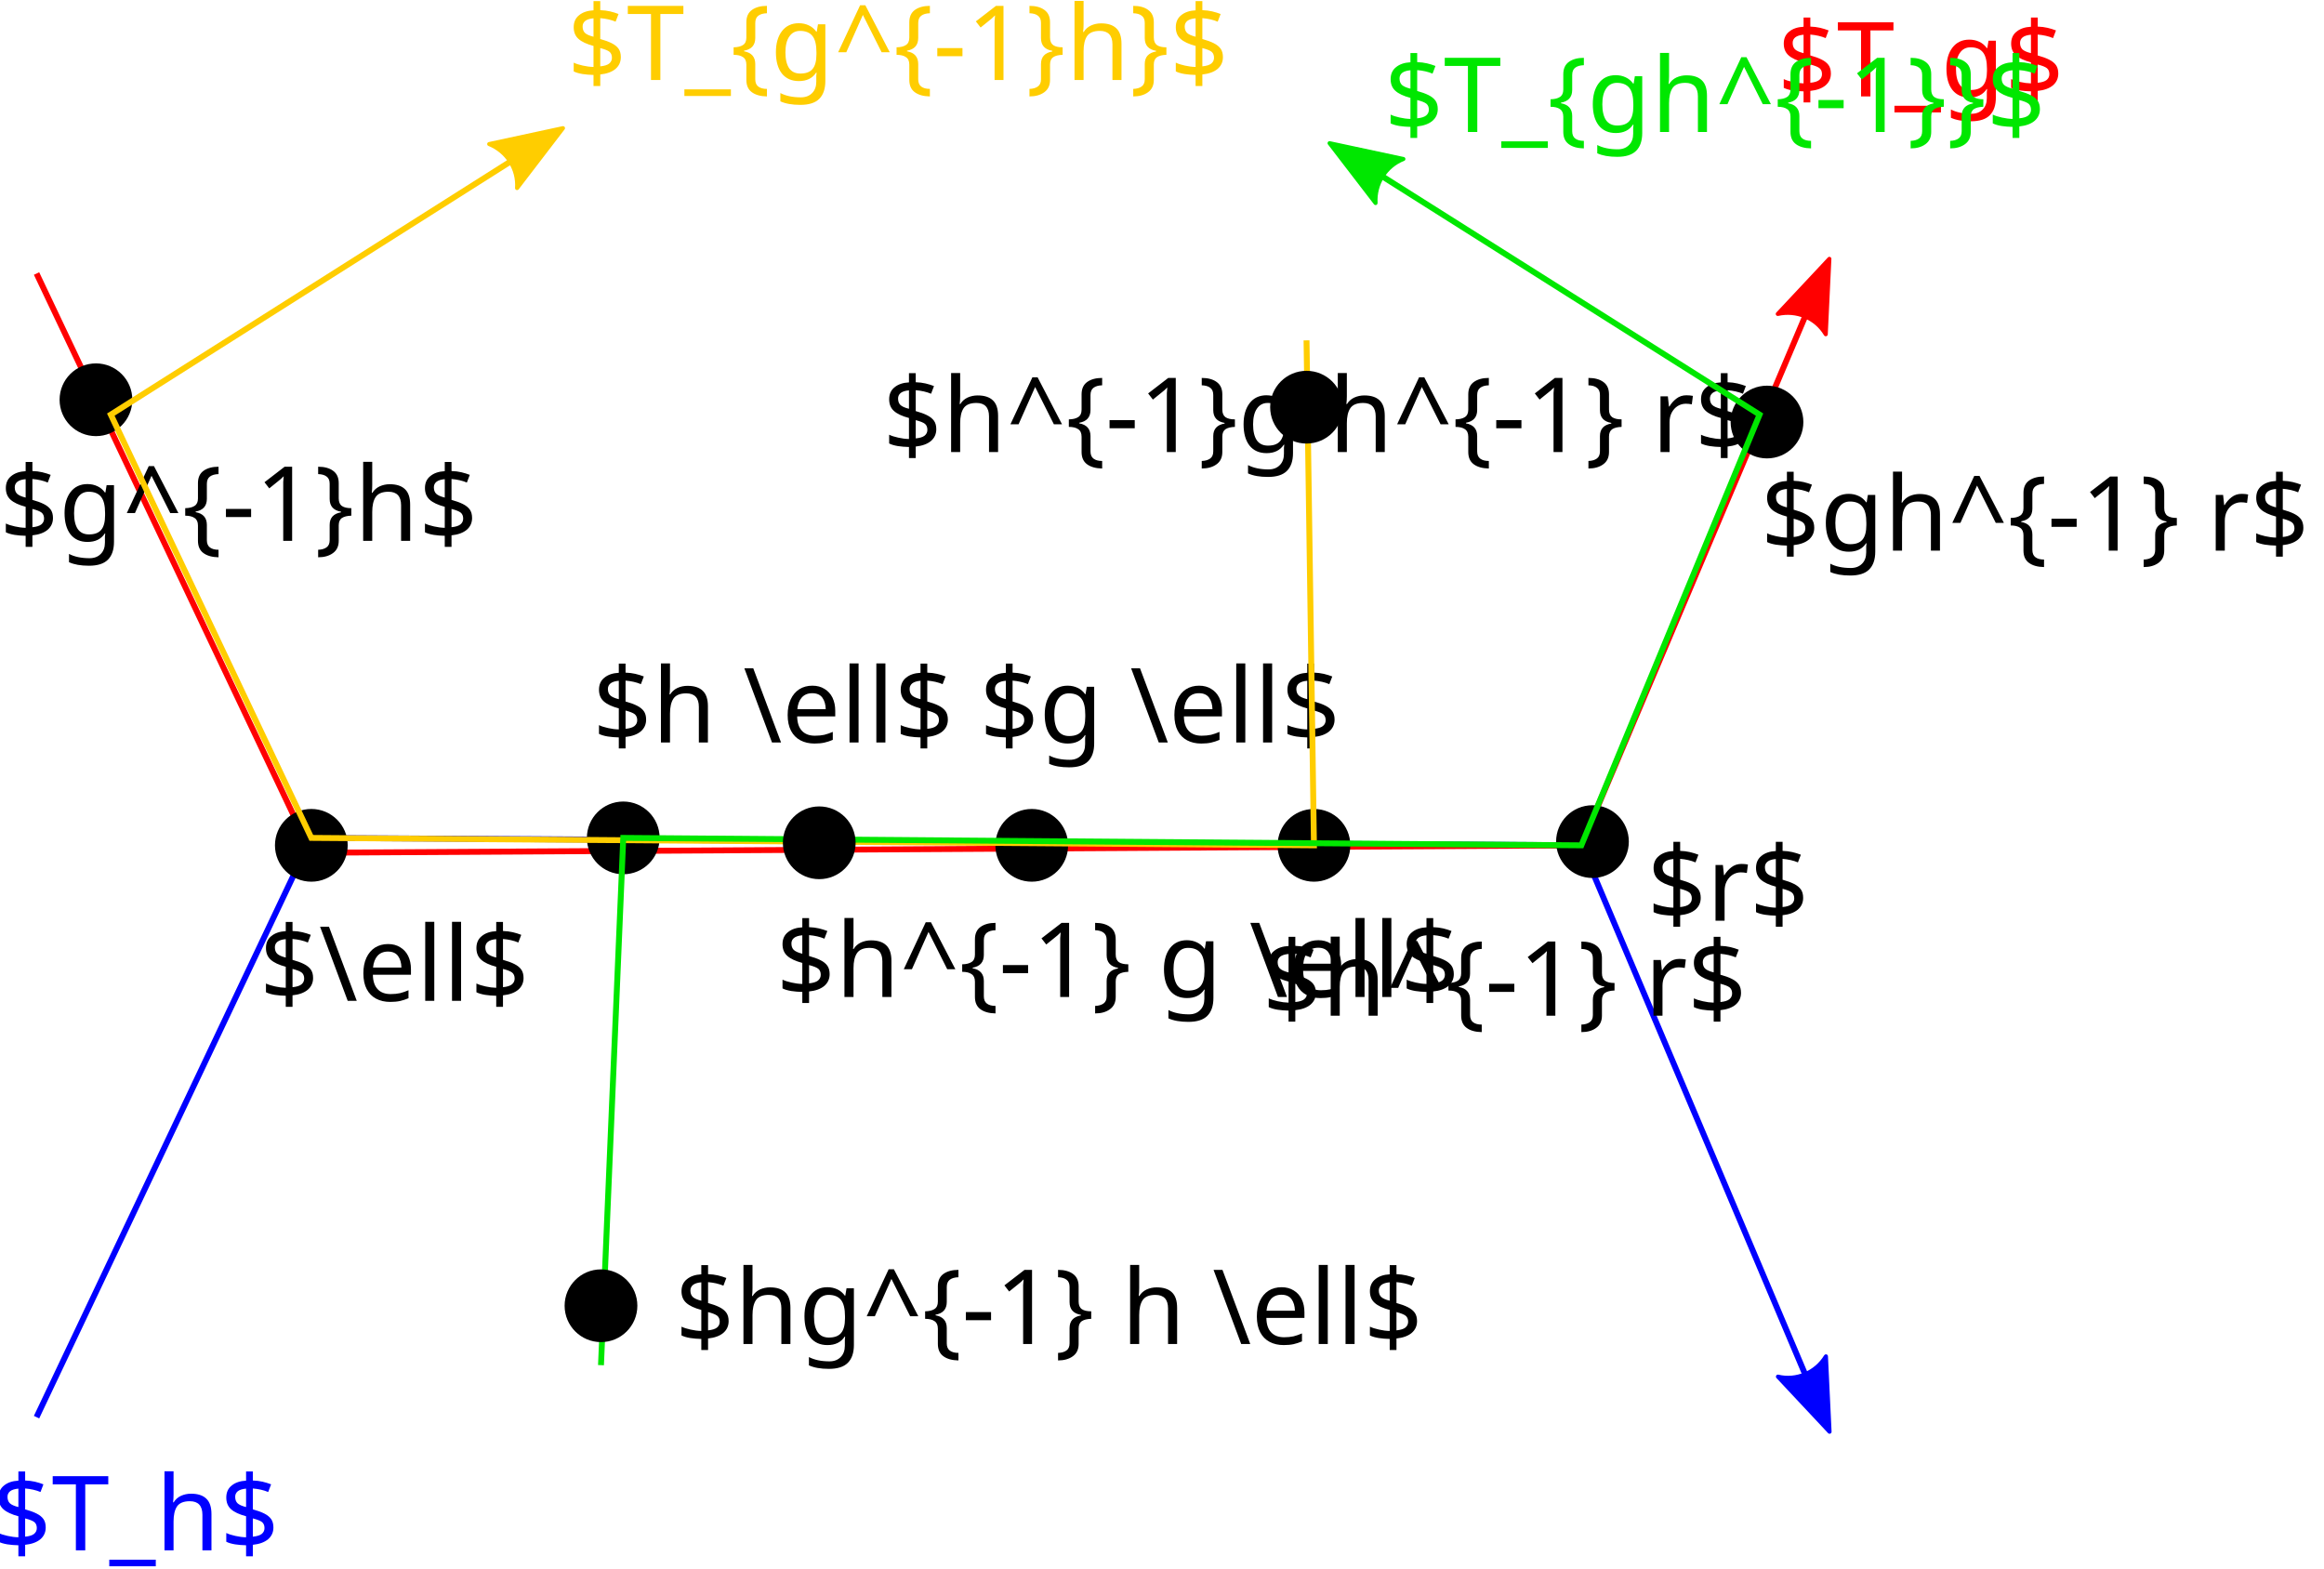
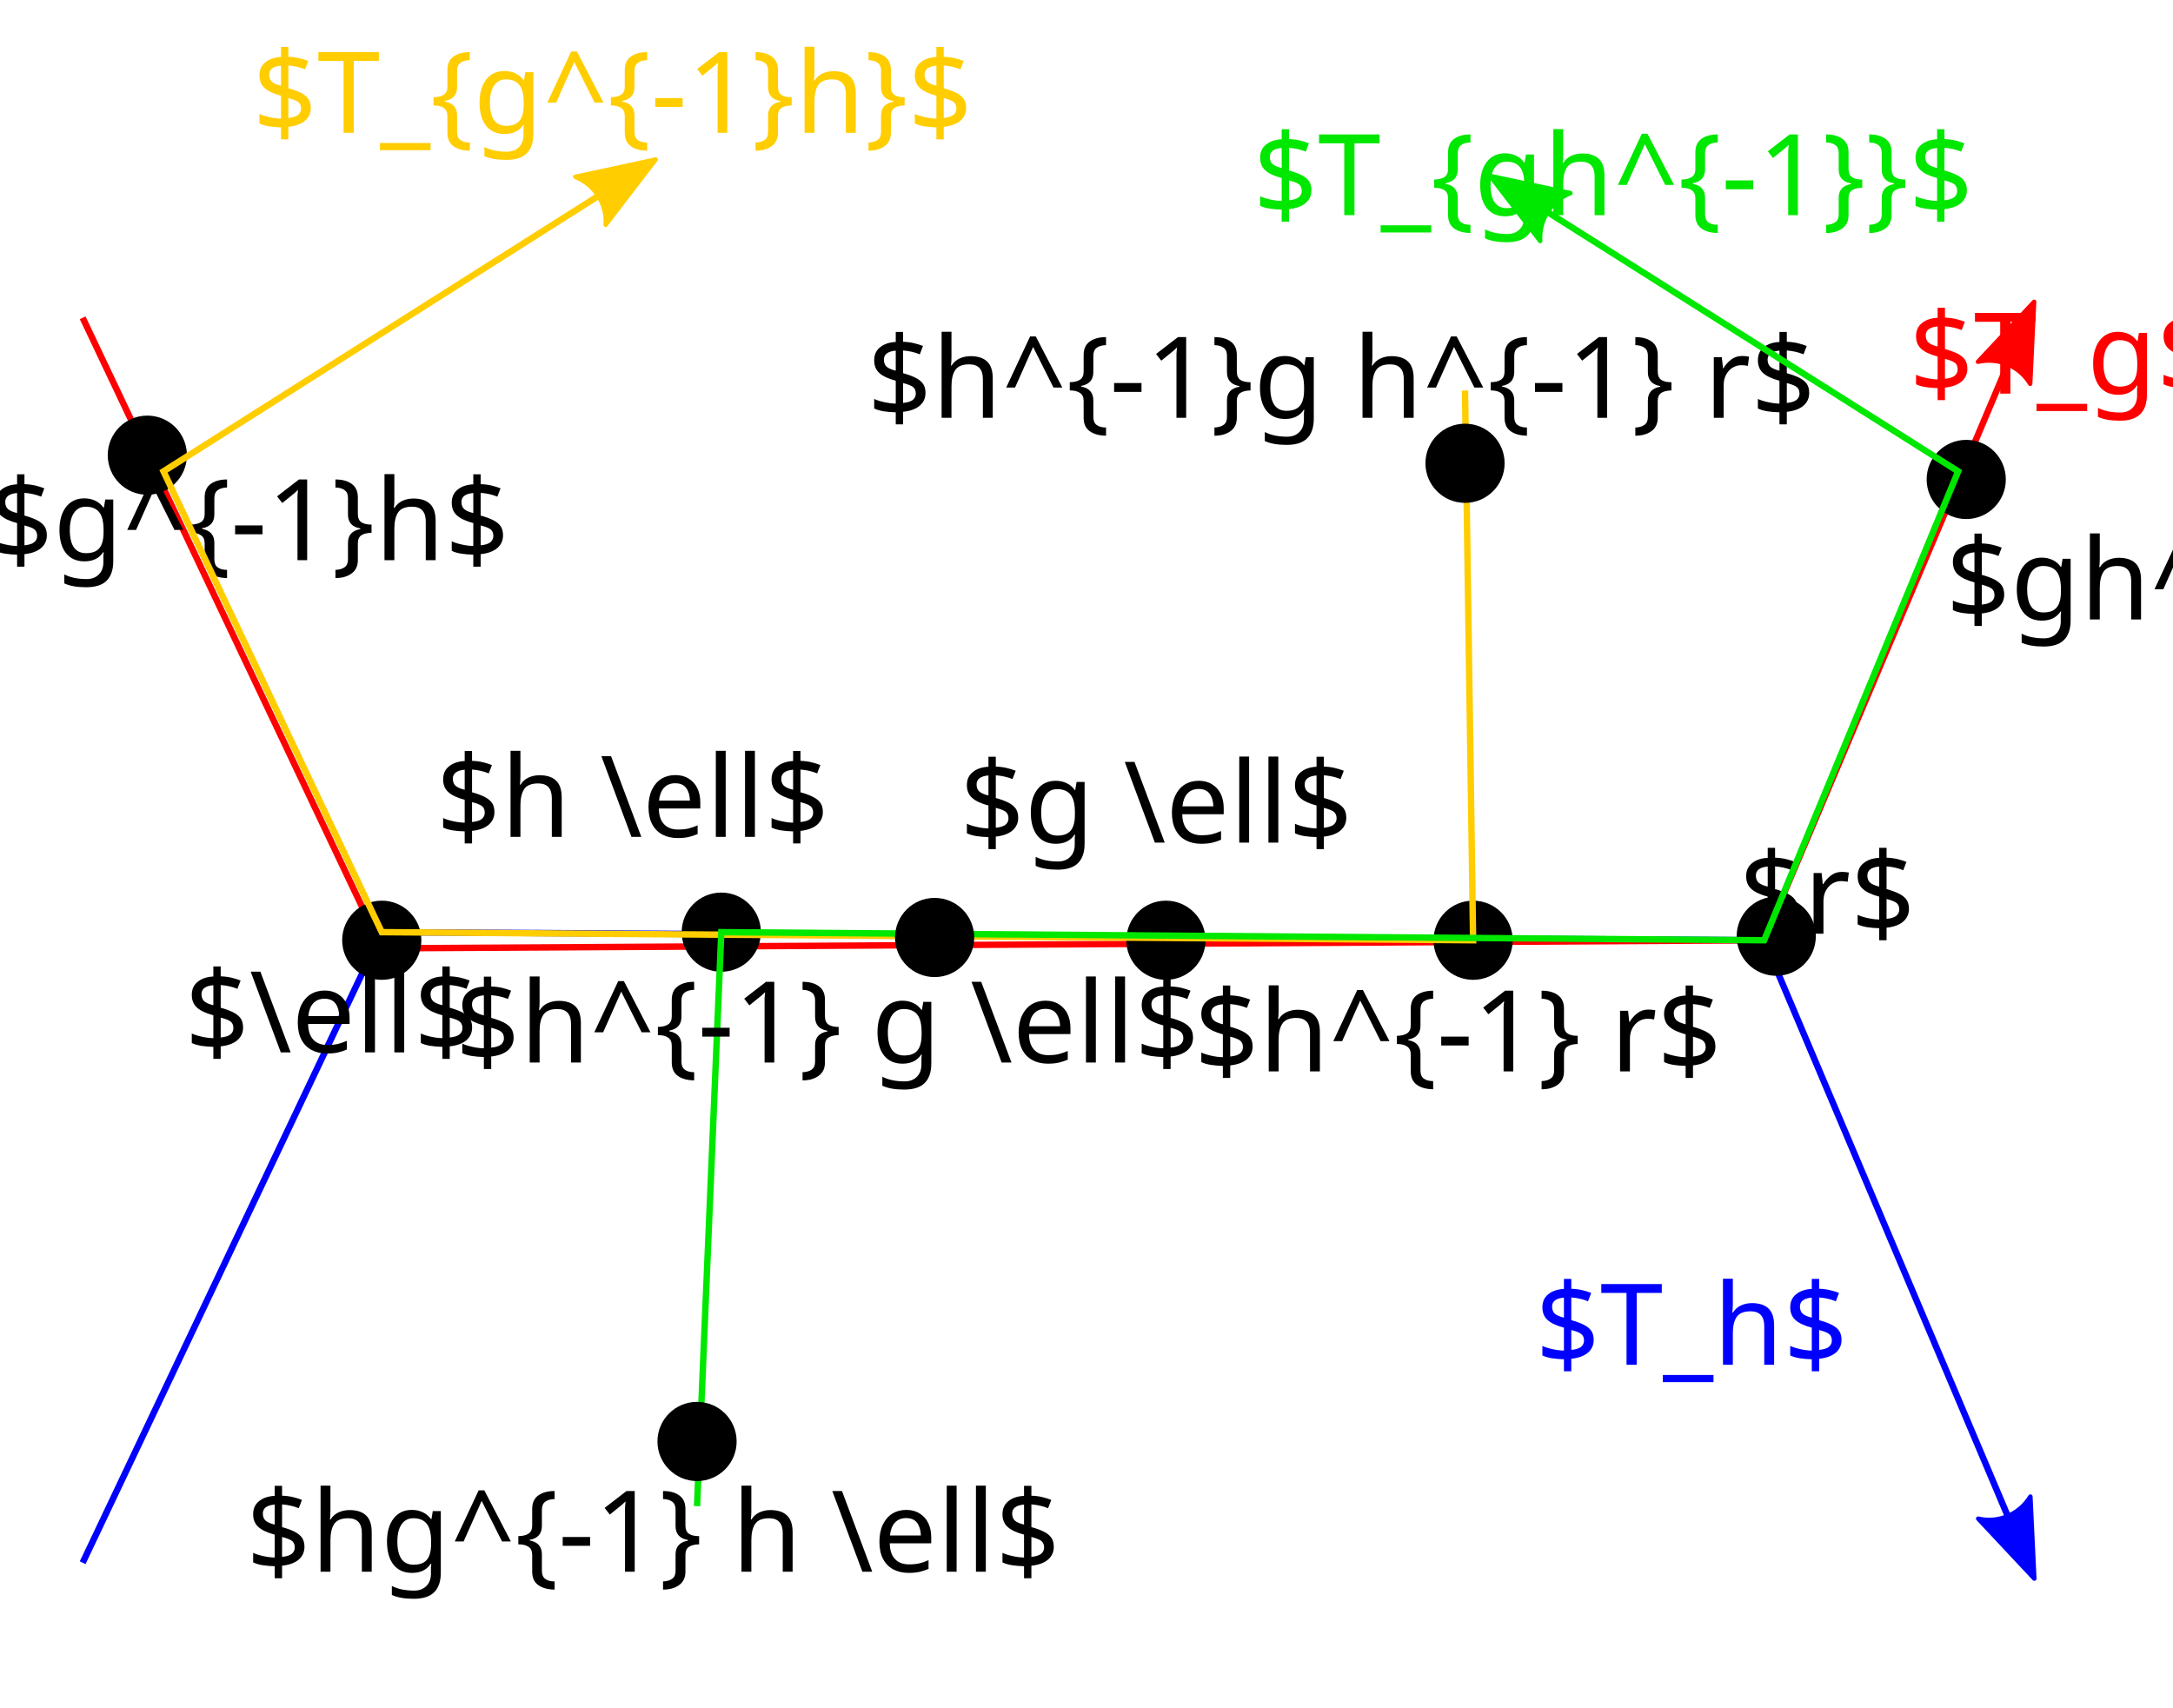
- <svg xmlns="http://www.w3.org/2000/svg" width="236.552mm" height="159.688mm" viewBox="0 0 236.552 159.688" version="1.1" id="svg8">
+ <svg xmlns="http://www.w3.org/2000/svg" width="8in" height="6.287in" viewBox="0 0 203.2 159.69" version="1.1" id="svg8">
  <defs id="defs2">
    <marker style="overflow:visible" id="marker1590" refX="0" refY="0" orient="auto">
      <path transform="matrix(-1.1,0,0,-1.1,-1.1,0)" d="M 8.719,4.034 -2.207,0.016 8.719,-4.002 c -1.745,2.372 -1.735,5.617 -6e-7,8.035 z" style="fill:#00e700;fill-opacity:1;fill-rule:evenodd;stroke:#00e700;stroke-width:0.625;stroke-linejoin:round;stroke-opacity:1" id="path1588" />
    </marker>
    <marker style="overflow:visible" id="marker1420" refX="0" refY="0" orient="auto">
      <path transform="matrix(-1.1,0,0,-1.1,-1.1,0)" d="M 8.719,4.034 -2.207,0.016 8.719,-4.002 c -1.745,2.372 -1.735,5.617 -6e-7,8.035 z" style="fill:#ffcd00;fill-opacity:1;fill-rule:evenodd;stroke:#ffcd00;stroke-width:0.625;stroke-linejoin:round;stroke-opacity:1" id="path1418" />
    </marker>
    <marker style="overflow:visible" id="Arrow2Lend" refX="0" refY="0" orient="auto">
      <path transform="matrix(-1.1,0,0,-1.1,-1.1,0)" d="M 8.719,4.034 -2.207,0.016 8.719,-4.002 c -1.745,2.372 -1.735,5.617 -6e-7,8.035 z" style="fill:#0000ff;fill-opacity:1;fill-rule:evenodd;stroke:#0000ff;stroke-width:0.625;stroke-linejoin:round;stroke-opacity:1" id="path856" />
    </marker>
    <marker style="overflow:visible" id="Arrow2Lend-0" refX="0" refY="0" orient="auto">
      <path transform="matrix(-1.1,0,0,-1.1,-1.1,0)" d="M 8.719,4.034 -2.207,0.016 8.719,-4.002 c -1.745,2.372 -1.735,5.617 -6e-7,8.035 z" style="fill:#ff0000;fill-opacity:1;fill-rule:evenodd;stroke:#ff0000;stroke-width:0.625;stroke-linejoin:round;stroke-opacity:1" id="path856-1" />
    </marker>
  </defs>
  <g id="layer1" transform="translate(-9.13169,-37.16829)">
-     <path style="fill:none;stroke:#0000ff;stroke-width:0.6;stroke-linecap:butt;stroke-linejoin:miter;stroke-miterlimit:4;stroke-dasharray:none;stroke-opacity:1;marker-end:url(#Arrow2Lend)" d="m 12.851,181.429 27.97,-58.964 129.268,0.756 24.946,58.964" id="path10" />
-     <path style="fill:none;stroke:#ff0000;stroke-width:0.6;stroke-linecap:butt;stroke-linejoin:miter;stroke-miterlimit:4;stroke-dasharray:none;stroke-opacity:1;marker-end:url(#Arrow2Lend-0)" d="M 12.851,65.012 40.821,123.976 170.089,123.22 195.036,64.256" id="path10-5" />
-     <circle style="stroke:#000000;stroke-width:0.6;stroke-miterlimit:4;stroke-dasharray:none;stroke-opacity:1" id="path1219" cx="171.223" cy="122.842" r="3.402" />
-     <circle style="stroke:#000000;stroke-width:0.6;stroke-miterlimit:4;stroke-dasharray:none;stroke-opacity:1" id="path1219-9" cx="40.821" cy="123.22" r="3.402" />
-     <circle style="stroke:#000000;stroke-width:0.6;stroke-miterlimit:4;stroke-dasharray:none;stroke-opacity:1" id="path1219-5" cx="72.571" cy="122.464" r="3.402" />
-     <circle style="stroke:#000000;stroke-width:0.6;stroke-miterlimit:4;stroke-dasharray:none;stroke-opacity:1" id="path1219-6" cx="114.149" cy="123.22" r="3.402" />
-     <circle style="stroke:#000000;stroke-width:0.6;stroke-miterlimit:4;stroke-dasharray:none;stroke-opacity:1" id="path1219-1" cx="142.875" cy="123.22" r="3.402" />
-     <circle style="stroke:#000000;stroke-width:0.6;stroke-miterlimit:4;stroke-dasharray:none;stroke-opacity:1" id="path1219-2" cx="18.899" cy="77.863" r="3.402" />
-     <circle style="stroke:#000000;stroke-width:0.6;stroke-miterlimit:4;stroke-dasharray:none;stroke-opacity:1" id="path1219-94" cx="188.988" cy="80.131" r="3.402" />
-     <text xml:space="preserve" style="font-style:normal;font-weight:normal;font-size:10.583px;line-height:1.25;font-family:sans-serif;fill:#000000;fill-opacity:1;stroke:none;stroke-width:0.265" x="9.071" y="92.226" id="text1288">
-       <tspan id="tspan1286" x="9.071" y="92.226" style="stroke-width:0.265">$g^{-1}h$</tspan>
+     <path style="fill:none;stroke:#0000ff;stroke-width:0.6;stroke-linecap:butt;stroke-linejoin:miter;stroke-miterlimit:4;stroke-dasharray:none;stroke-opacity:1;marker-end:url(#Arrow2Lend)" d="m 16.86,183.299 27.97,-58.964 129.268,0.756 24.946,58.964" id="path10" />
+     <path style="fill:none;stroke:#ff0000;stroke-width:0.6;stroke-linecap:butt;stroke-linejoin:miter;stroke-miterlimit:4;stroke-dasharray:none;stroke-opacity:1;marker-end:url(#Arrow2Lend-0)" d="M 16.86,66.883 44.83,125.847 174.098,125.091 199.045,66.127" id="path10-5" />
+     <circle style="stroke:#000000;stroke-width:0.6;stroke-miterlimit:4;stroke-dasharray:none;stroke-opacity:1" id="path1219" cx="175.232" cy="124.713" r="3.402" />
+     <circle style="stroke:#000000;stroke-width:0.6;stroke-miterlimit:4;stroke-dasharray:none;stroke-opacity:1" id="path1219-9" cx="44.83" cy="125.091" r="3.402" />
+     <circle style="stroke:#000000;stroke-width:0.6;stroke-miterlimit:4;stroke-dasharray:none;stroke-opacity:1" id="path1219-5" cx="76.58" cy="124.335" r="3.402" />
+     <circle style="stroke:#000000;stroke-width:0.6;stroke-miterlimit:4;stroke-dasharray:none;stroke-opacity:1" id="path1219-6" cx="118.158" cy="125.091" r="3.402" />
+     <circle style="stroke:#000000;stroke-width:0.6;stroke-miterlimit:4;stroke-dasharray:none;stroke-opacity:1" id="path1219-1" cx="146.884" cy="125.091" r="3.402" />
+     <circle style="stroke:#000000;stroke-width:0.6;stroke-miterlimit:4;stroke-dasharray:none;stroke-opacity:1" id="path1219-2" cx="22.908" cy="79.734" r="3.402" />
+     <circle style="stroke:#000000;stroke-width:0.6;stroke-miterlimit:4;stroke-dasharray:none;stroke-opacity:1" id="path1219-94" cx="192.997" cy="82.002" r="3.402" />
+     <text xml:space="preserve" style="font-style:normal;font-weight:normal;font-size:10.583px;line-height:1.25;font-family:sans-serif;text-align:center;text-anchor:middle;fill:#000000;fill-opacity:1;stroke:none;stroke-width:0.265" x="39.295" y="89.553" id="text1288">
+       <tspan id="tspan1286" x="39.295" y="89.553" style="text-align:center;text-anchor:middle;stroke-width:0.265">$g^{-1}h$</tspan>
    </text>
-     <text xml:space="preserve" style="font-style:normal;font-weight:normal;font-size:10.583px;line-height:1.25;font-family:sans-serif;fill:#000000;fill-opacity:1;stroke:none;stroke-width:0.265" x="35.545" y="139.051" id="text1288-9">
-       <tspan id="tspan1286-1" x="35.545" y="139.051" style="stroke-width:0.265">$\ell$</tspan>
+     <text xml:space="preserve" style="font-style:normal;font-weight:normal;font-size:10.583px;line-height:1.25;font-family:sans-serif;text-align:center;text-anchor:middle;fill:#000000;fill-opacity:1;stroke:none;stroke-width:0.265" x="47.025" y="135.576" id="text1288-9">
+       <tspan id="tspan1286-1" x="47.025" y="135.576" style="text-align:center;text-anchor:middle;stroke-width:0.265">$\ell$</tspan>
    </text>
-     <text xml:space="preserve" style="font-style:normal;font-weight:normal;font-size:10.583px;line-height:1.25;font-family:sans-serif;fill:#000000;fill-opacity:1;stroke:none;stroke-width:0.265" x="176.791" y="130.895" id="text1288-9-6">
-       <tspan id="tspan1286-1-9" x="176.791" y="130.895" style="stroke-width:0.265">$r$</tspan>
+     <text xml:space="preserve" style="font-style:normal;font-weight:normal;font-size:10.583px;line-height:1.25;font-family:sans-serif;text-align:center;text-anchor:middle;fill:#000000;fill-opacity:1;stroke:none;stroke-width:0.265" x="186.881" y="124.481" id="text1288-9-6">
+       <tspan id="tspan1286-1-9" x="186.881" y="124.481" style="text-align:center;text-anchor:middle;stroke-width:0.265">$r$</tspan>
    </text>
-     <text xml:space="preserve" style="font-style:normal;font-weight:normal;font-size:10.583px;line-height:1.25;font-family:sans-serif;fill:#000000;fill-opacity:1;stroke:none;stroke-width:0.265" x="69.445" y="112.752" id="text1288-9-4">
-       <tspan id="tspan1286-1-8" x="69.445" y="112.752" style="stroke-width:0.265">$h \ell$</tspan>
+     <text xml:space="preserve" style="font-style:normal;font-weight:normal;font-size:10.583px;line-height:1.25;font-family:sans-serif;text-align:center;text-anchor:middle;fill:#000000;fill-opacity:1;stroke:none;stroke-width:0.265" x="75.177" y="115.425" id="text1288-9-4">
+       <tspan id="tspan1286-1-8" x="75.177" y="115.425" style="text-align:center;text-anchor:middle;stroke-width:0.265">$h \ell$</tspan>
    </text>
-     <text xml:space="preserve" style="font-style:normal;font-weight:normal;font-size:10.583px;line-height:1.25;font-family:sans-serif;fill:#000000;fill-opacity:1;stroke:none;stroke-width:0.265" x="108.838" y="112.752" id="text1288-9-4-0">
-       <tspan id="tspan1286-1-8-7" x="108.838" y="112.752" style="stroke-width:0.265">$g \ell$</tspan>
+     <text xml:space="preserve" style="font-style:normal;font-weight:normal;font-size:10.583px;line-height:1.25;font-family:sans-serif;text-align:center;text-anchor:middle;fill:#000000;fill-opacity:1;stroke:none;stroke-width:0.265" x="124.139" y="115.96" id="text1288-9-4-0">
+       <tspan id="tspan1286-1-8-7" x="124.139" y="115.96" style="text-align:center;text-anchor:middle;stroke-width:0.265">$g \ell$</tspan>
    </text>
-     <text xml:space="preserve" style="font-style:normal;font-weight:normal;font-size:10.583px;line-height:1.25;font-family:sans-serif;fill:#000000;fill-opacity:1;stroke:none;stroke-width:0.265" x="137.616" y="140.562" id="text1288-9-4-0-8">
-       <tspan id="tspan1286-1-8-7-1" x="137.616" y="140.562" style="stroke-width:0.265">$h^{-1} r$</tspan>
+     <text xml:space="preserve" style="font-style:normal;font-weight:normal;font-size:10.583px;line-height:1.25;font-family:sans-serif;text-align:center;text-anchor:middle;fill:#000000;fill-opacity:1;stroke:none;stroke-width:0.265" x="152.357" y="137.355" id="text1288-9-4-0-8">
+       <tspan id="tspan1286-1-8-7-1" x="152.357" y="137.355" style="text-align:center;text-anchor:middle;stroke-width:0.265">$h^{-1} r$</tspan>
    </text>
-     <path style="fill:none;stroke:#ffcd00;stroke-width:0.6;stroke-linecap:butt;stroke-linejoin:miter;stroke-miterlimit:4;stroke-dasharray:none;stroke-opacity:1;marker-end:url(#marker1420)" d="M 142.119,71.815 142.875,123.22 40.821,122.464 20.411,79.375 65.768,50.649" id="path1410" />
-     <circle style="stroke:#000000;stroke-width:0.6;stroke-miterlimit:4;stroke-dasharray:none;stroke-opacity:1" id="path1219-94-2" cx="142.119" cy="78.619" r="3.402" />
-     <text xml:space="preserve" style="font-style:normal;font-weight:normal;font-size:10.583px;line-height:1.25;font-family:sans-serif;fill:#000000;fill-opacity:1;stroke:none;stroke-width:0.265" x="98.979" y="83.19" id="text1288-9-4-0-8-5">
-       <tspan id="tspan1286-1-8-7-1-9" x="98.979" y="83.19" style="stroke-width:0.265">$h^{-1}g h^{-1} r$</tspan>
+     <path style="fill:none;stroke:#ffcd00;stroke-width:0.6;stroke-linecap:butt;stroke-linejoin:miter;stroke-miterlimit:4;stroke-dasharray:none;stroke-opacity:1;marker-end:url(#marker1420)" d="M 146.128,73.686 146.884,125.091 44.83,124.335 24.42,81.246 69.777,52.52" id="path1410" />
+     <circle style="stroke:#000000;stroke-width:0.6;stroke-miterlimit:4;stroke-dasharray:none;stroke-opacity:1" id="path1219-94-2" cx="146.128" cy="80.49" r="3.402" />
+     <text xml:space="preserve" style="font-style:normal;font-weight:normal;font-size:10.583px;line-height:1.25;font-family:sans-serif;text-align:center;text-anchor:middle;fill:#000000;fill-opacity:1;stroke:none;stroke-width:0.265" x="141.448" y="76.241" id="text1288-9-4-0-8-5">
+       <tspan id="tspan1286-1-8-7-1-9" x="141.448" y="76.241" style="text-align:center;text-anchor:middle;stroke-width:0.265">$h^{-1}g h^{-1} r$</tspan>
    </text>
-     <path style="fill:none;stroke:#00e700;stroke-width:0.6;stroke-linecap:butt;stroke-linejoin:miter;stroke-miterlimit:4;stroke-dasharray:none;stroke-opacity:1;marker-end:url(#marker1590)" d="m 70.304,176.137 2.268,-53.673 97.518,0.756 18.143,-43.845 -43.089,-27.214" id="path1580" />
-     <circle style="stroke:#000000;stroke-width:0.6;stroke-miterlimit:4;stroke-dasharray:none;stroke-opacity:1" id="path1219-94-2-4" cx="70.304" cy="170.089" r="3.402" />
-     <text xml:space="preserve" style="font-style:normal;font-weight:normal;font-size:10.583px;line-height:1.25;font-family:sans-serif;fill:#000000;fill-opacity:1;stroke:none;stroke-width:0.265" x="77.844" y="173.985" id="text1288-9-4-8">
-       <tspan id="tspan1286-1-8-2" x="77.844" y="173.985" style="stroke-width:0.265">$hg^{-1} h \ell$</tspan>
+     <path style="fill:none;stroke:#00e700;stroke-width:0.6;stroke-linecap:butt;stroke-linejoin:miter;stroke-miterlimit:4;stroke-dasharray:none;stroke-opacity:1;marker-end:url(#marker1590)" d="m 74.313,178.008 2.268,-53.673 97.518,0.756 18.143,-43.845 -43.089,-27.214" id="path1580" />
+     <circle style="stroke:#000000;stroke-width:0.6;stroke-miterlimit:4;stroke-dasharray:none;stroke-opacity:1" id="path1219-94-2-4" cx="74.313" cy="171.96" r="3.402" />
+     <text xml:space="preserve" style="font-style:normal;font-weight:normal;font-size:10.583px;line-height:1.25;font-family:sans-serif;text-align:center;text-anchor:middle;fill:#000000;fill-opacity:1;stroke:none;stroke-width:0.265" x="77.091" y="184.141" id="text1288-9-4-8">
+       <tspan id="tspan1286-1-8-2" x="77.091" y="184.141" style="text-align:center;text-anchor:middle;stroke-width:0.265">$hg^{-1} h \ell$</tspan>
    </text>
-     <text xml:space="preserve" style="font-style:normal;font-weight:normal;font-size:10.583px;line-height:1.25;font-family:sans-serif;fill:#0000ff;fill-opacity:1;stroke:none;stroke-width:0.265" x="8.331" y="194.991" id="text1288-2">
-       <tspan id="tspan1286-4" x="8.331" y="194.991" style="fill:#0000ff;fill-opacity:1;stroke-width:0.265">$T_h$</tspan>
+     <text xml:space="preserve" style="font-style:normal;font-weight:normal;font-size:10.583px;line-height:1.25;font-family:sans-serif;text-align:center;text-anchor:middle;fill:#0000ff;fill-opacity:1;stroke:none;stroke-width:0.265" x="174.203" y="164.79" id="text1288-2">
+       <tspan id="tspan1286-4" x="174.203" y="164.79" style="text-align:center;text-anchor:middle;fill:#0000ff;fill-opacity:1;stroke-width:0.265">$T_h$</tspan>
    </text>
-     <text xml:space="preserve" style="font-style:normal;font-weight:normal;font-size:10.583px;line-height:1.25;font-family:sans-serif;fill:#ff0000;fill-opacity:1;stroke:none;stroke-width:0.265;stroke-miterlimit:4;stroke-dasharray:none" x="190.039" y="46.985" id="text1288-2-3">
-       <tspan id="tspan1286-4-2" x="190.039" y="46.985" style="fill:#ff0000;fill-opacity:1;stroke-width:0.265;stroke-miterlimit:4;stroke-dasharray:none">$T_g$</tspan>
+     <text xml:space="preserve" style="font-style:normal;font-weight:normal;font-size:10.583px;line-height:1.25;font-family:sans-serif;text-align:center;text-anchor:middle;fill:#ff0000;fill-opacity:1;stroke:none;stroke-width:0.265;stroke-miterlimit:4;stroke-dasharray:none" x="209.129" y="73.979" id="text1288-2-3">
+       <tspan id="tspan1286-4-2" x="209.129" y="73.979" style="text-align:center;text-anchor:middle;fill:#ff0000;fill-opacity:1;stroke-width:0.265;stroke-miterlimit:4;stroke-dasharray:none">$T_g$</tspan>
    </text>
-     <text xml:space="preserve" style="font-style:normal;font-weight:normal;font-size:10.583px;line-height:1.25;font-family:sans-serif;fill:#ffcd00;fill-opacity:1;stroke:none;stroke-width:0.265;stroke-miterlimit:4;stroke-dasharray:none" x="66.87" y="45.312" id="text1288-2-3-3">
-       <tspan id="tspan1286-4-2-1" x="66.87" y="45.312" style="fill:#ffcd00;fill-opacity:1;stroke-width:0.265;stroke-miterlimit:4;stroke-dasharray:none">$T_{g^{-1}h}$</tspan>
+     <text xml:space="preserve" style="font-style:normal;font-weight:normal;font-size:10.583px;line-height:1.25;font-family:sans-serif;text-align:center;text-anchor:middle;fill:#ffcd00;fill-opacity:1;stroke:none;stroke-width:0.265;stroke-miterlimit:4;stroke-dasharray:none" x="73.287" y="49.589" id="text1288-2-3-3">
+       <tspan id="tspan1286-4-2-1" x="73.287" y="49.589" style="text-align:center;text-anchor:middle;fill:#ffcd00;fill-opacity:1;stroke-width:0.265;stroke-miterlimit:4;stroke-dasharray:none">$T_{g^{-1}h}$</tspan>
    </text>
-     <text xml:space="preserve" style="font-style:normal;font-weight:normal;font-size:10.583px;line-height:1.25;font-family:sans-serif;fill:#00e700;fill-opacity:1;stroke:none;stroke-width:0.265" x="150.022" y="50.604" id="text1288-2-3-3-9">
-       <tspan id="tspan1286-4-2-1-7" x="150.022" y="50.604" style="fill:#00e700;fill-opacity:1;stroke-width:0.265">$T_{gh^{-1}}$</tspan>
+     <text xml:space="preserve" style="font-style:normal;font-weight:normal;font-size:10.583px;line-height:1.25;font-family:sans-serif;text-align:center;text-anchor:middle;fill:#00e700;fill-opacity:1;stroke:none;stroke-width:0.265" x="166.862" y="57.286" id="text1288-2-3-3-9">
+       <tspan id="tspan1286-4-2-1-7" x="166.862" y="57.286" style="text-align:center;text-anchor:middle;fill:#00e700;fill-opacity:1;stroke-width:0.265">$T_{gh^{-1}}$</tspan>
    </text>
-     <text xml:space="preserve" style="font-style:normal;font-weight:normal;font-size:10.583px;line-height:1.25;font-family:sans-serif;fill:#000000;fill-opacity:1;stroke:none;stroke-width:0.265" x="188.344" y="93.224" id="text1288-9-6-7">
-       <tspan id="tspan1286-1-9-8" x="188.344" y="93.224" style="stroke-width:0.265">$gh^{-1} r$</tspan>
+     <text xml:space="preserve" style="font-style:normal;font-weight:normal;font-size:10.583px;line-height:1.25;font-family:sans-serif;text-align:center;text-anchor:middle;fill:#000000;fill-opacity:1;stroke:none;stroke-width:0.265" x="225.893" y="95.095" id="text1288-9-6-7">
+       <tspan id="tspan1286-1-9-8" x="225.893" y="95.095" style="text-align:center;text-anchor:middle;stroke-width:0.265">$gh^{-1} r$</tspan>
    </text>
-     <circle style="stroke:#000000;stroke-width:0.6;stroke-miterlimit:4;stroke-dasharray:none;stroke-opacity:1" id="path1219-94-2-4-3" cx="92.52" cy="122.962" r="3.402" />
-     <text xml:space="preserve" style="font-style:normal;font-weight:normal;font-size:10.583px;line-height:1.25;font-family:sans-serif;fill:#000000;fill-opacity:1;stroke:none;stroke-width:0.265" x="88.126" y="138.663" id="text1288-9-4-6">
-       <tspan id="tspan1286-1-8-23" x="88.126" y="138.663" style="stroke-width:0.265">$h^{-1} g \ell$</tspan>
+     <circle style="stroke:#000000;stroke-width:0.6;stroke-miterlimit:4;stroke-dasharray:none;stroke-opacity:1" id="path1219-94-2-4-3" cx="96.529" cy="124.833" r="3.402" />
+     <text xml:space="preserve" style="font-style:normal;font-weight:normal;font-size:10.583px;line-height:1.25;font-family:sans-serif;text-align:center;text-anchor:middle;fill:#000000;fill-opacity:1;stroke:none;stroke-width:0.265" x="93.379" y="136.525" id="text1288-9-4-6">
+       <tspan id="tspan1286-1-8-23" x="93.379" y="136.525" style="text-align:center;text-anchor:middle;stroke-width:0.265">$h^{-1} g \ell$</tspan>
    </text>
  </g>
</svg>
